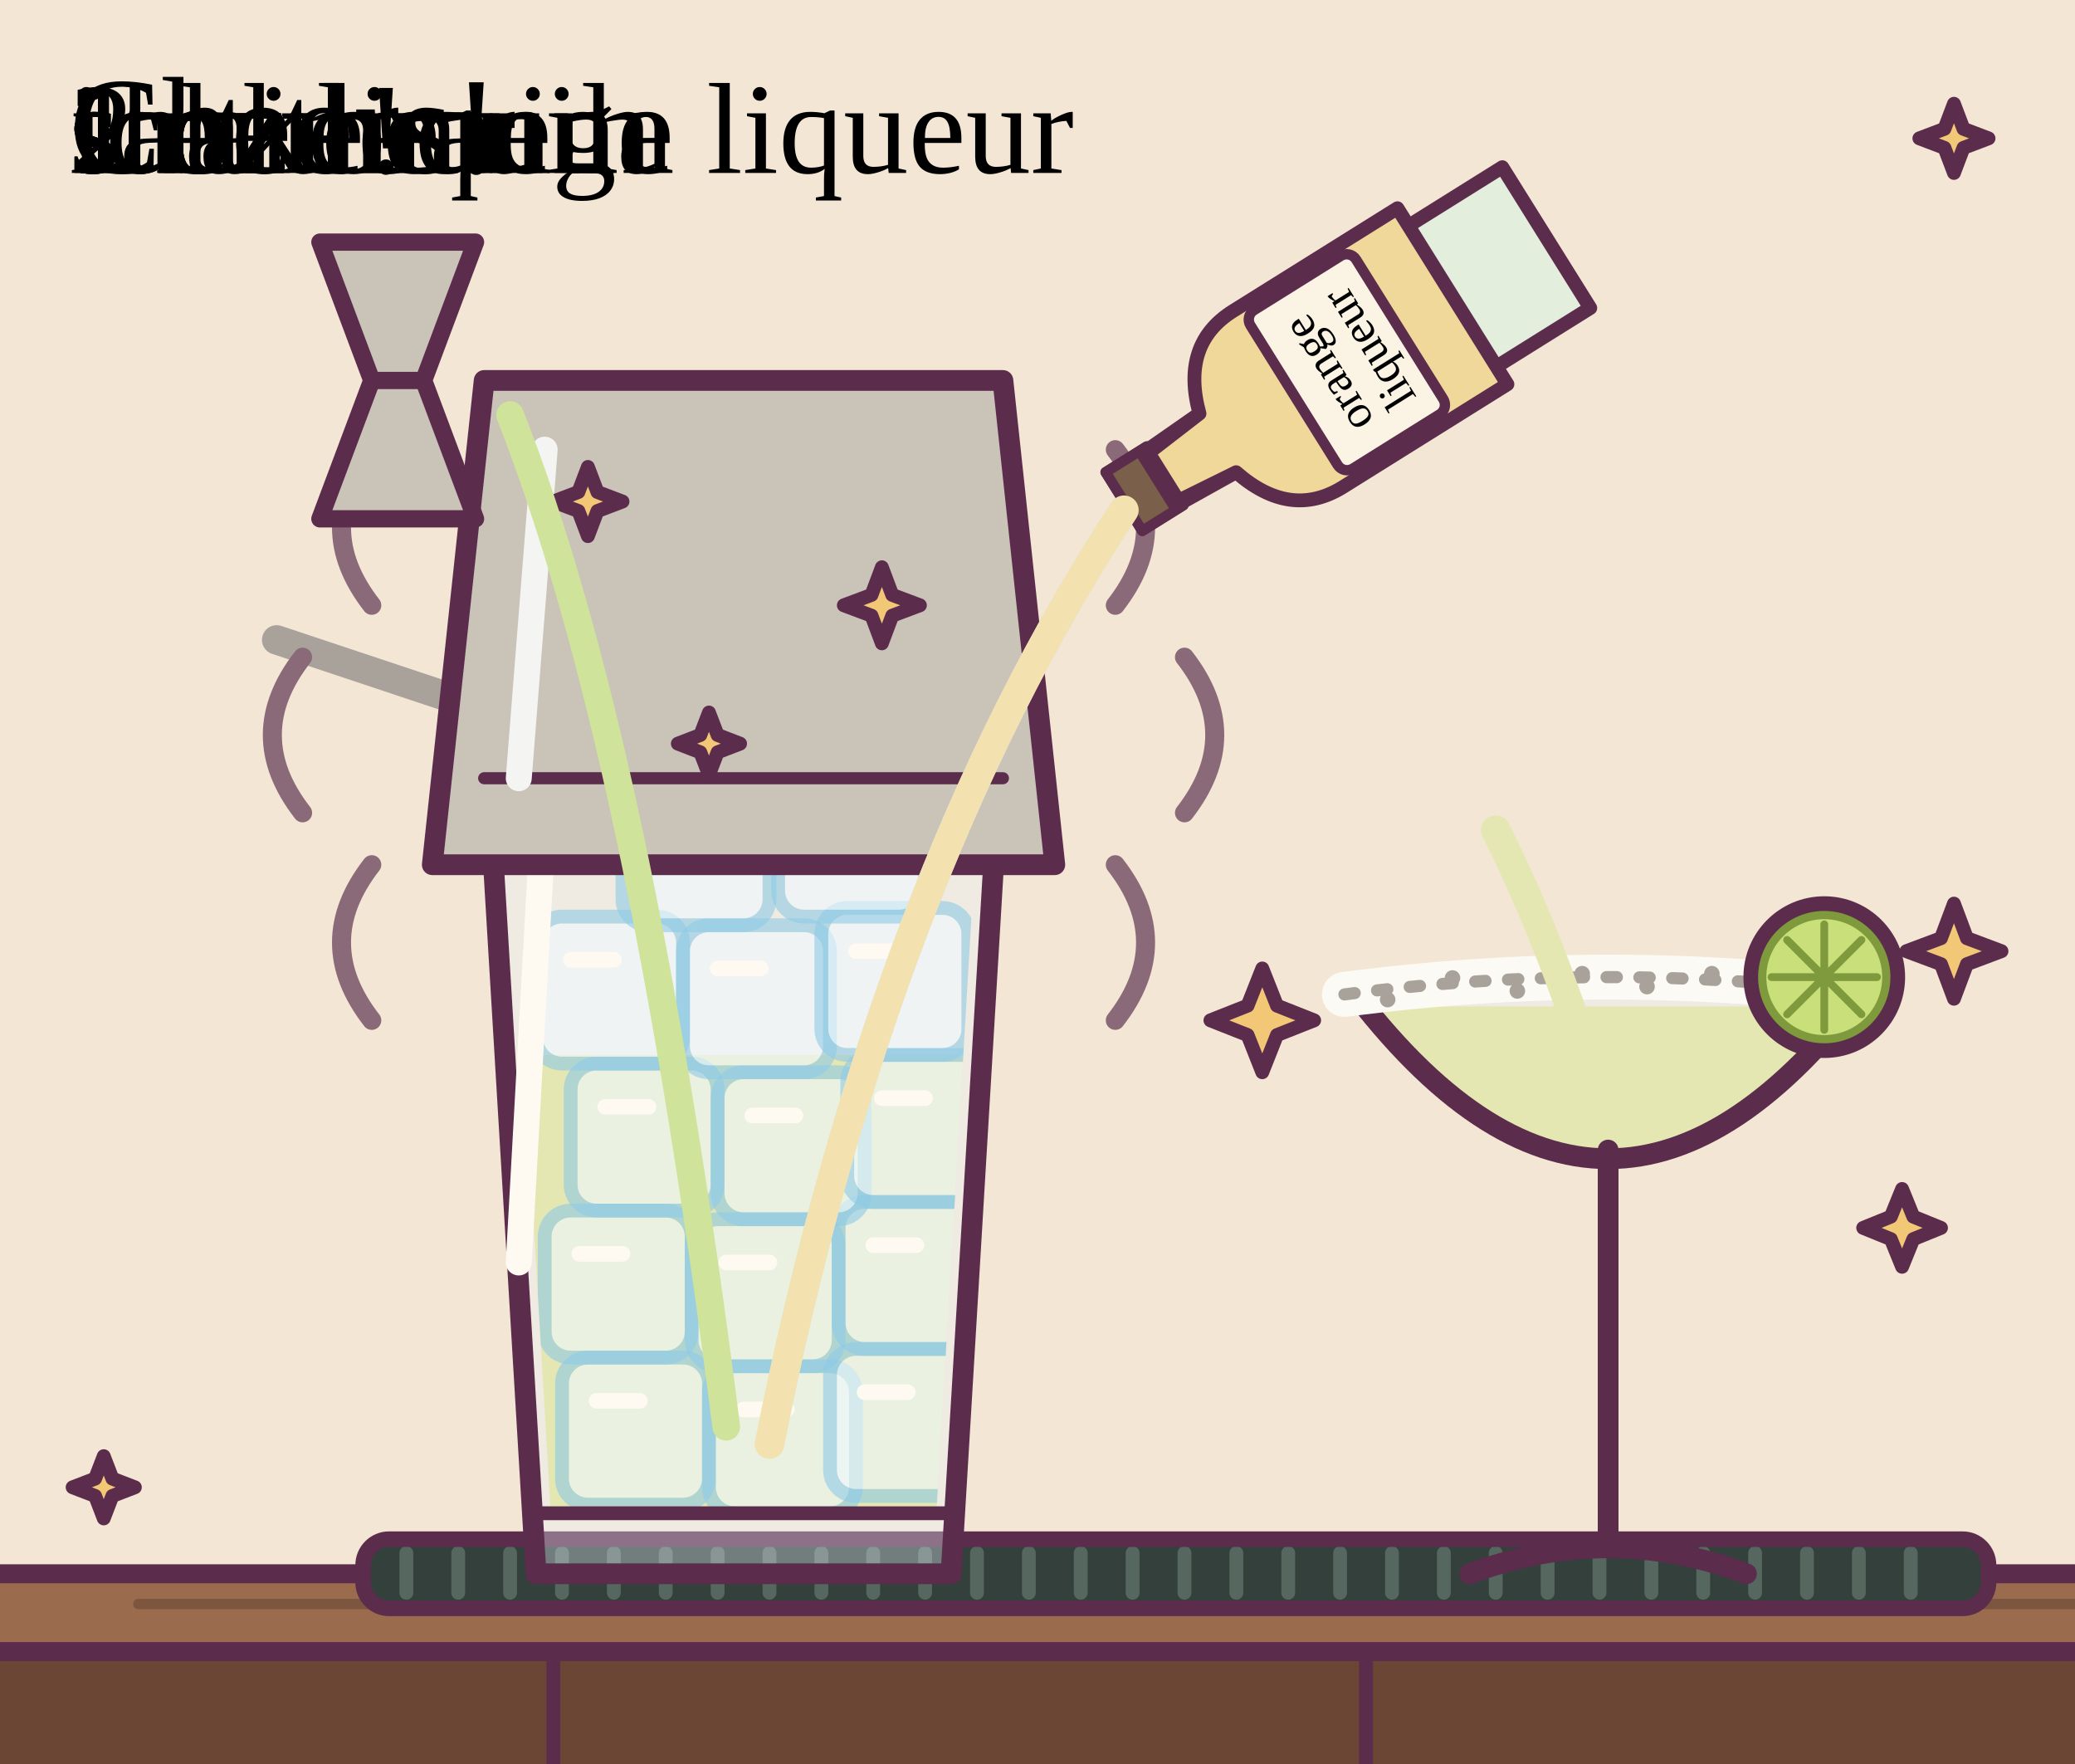
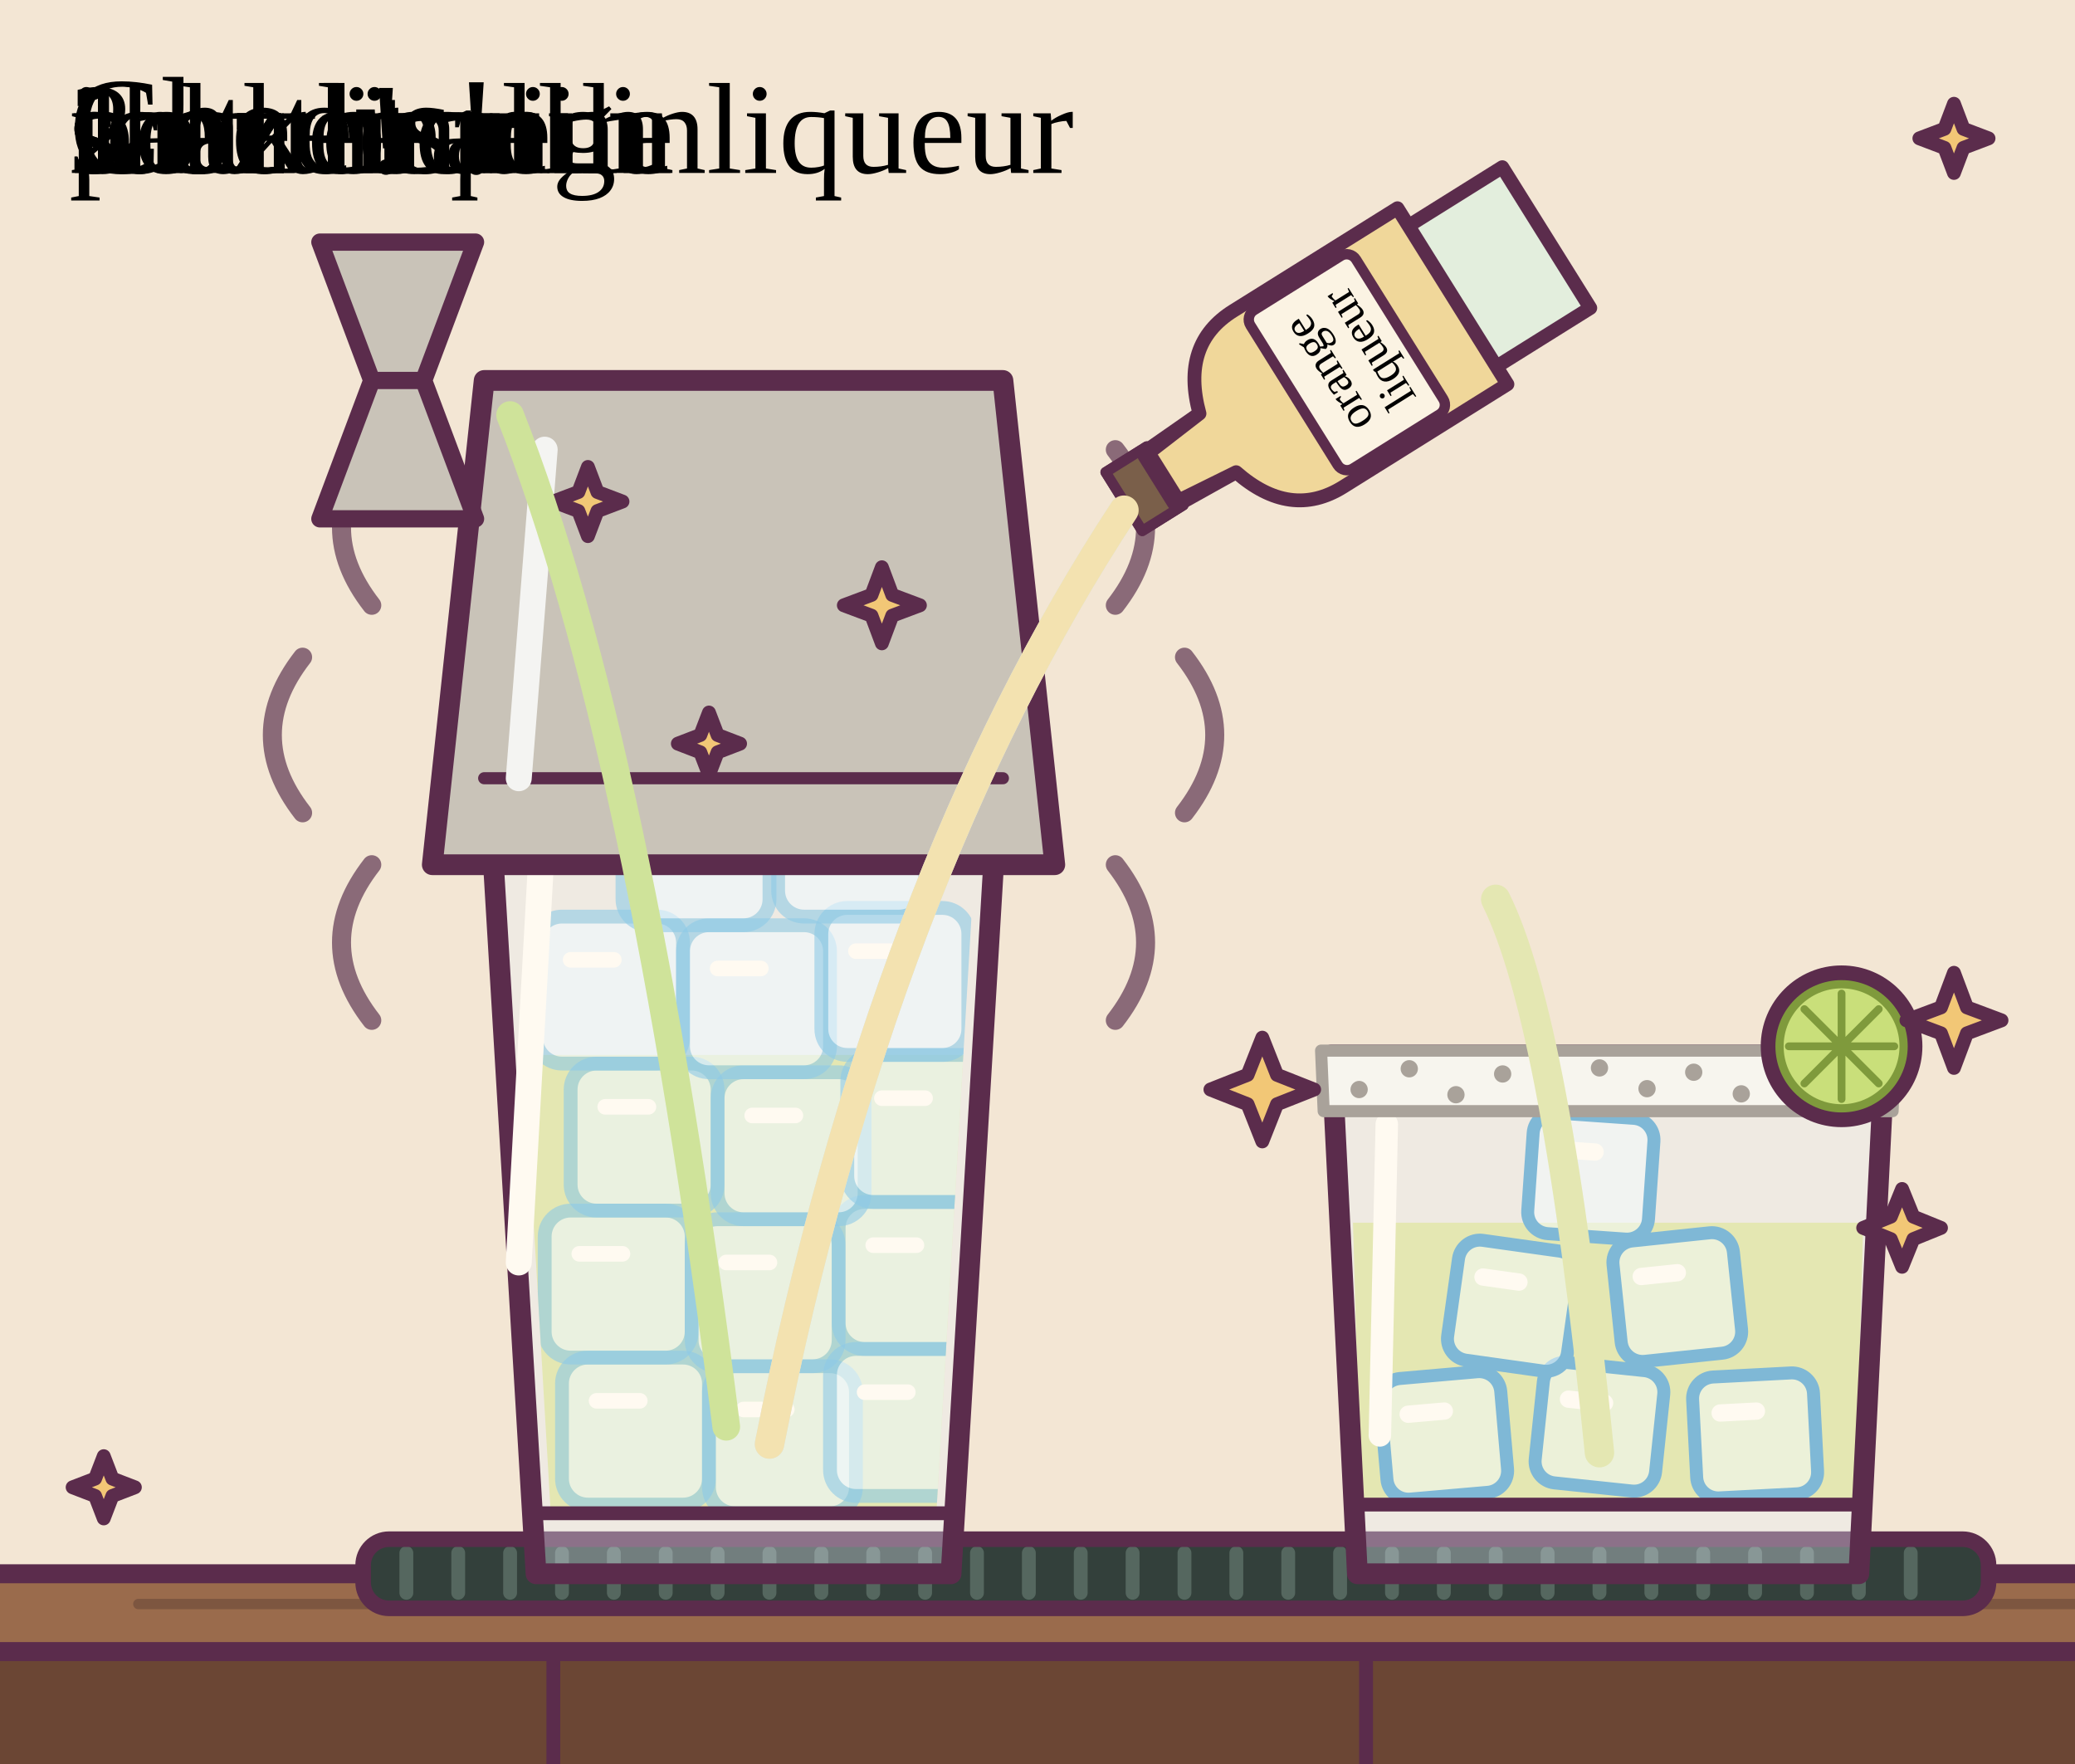
- <svg viewBox="0 0 240 204" role="img" aria-label="How to make a Margarita, step by step: Salt the rim. Rub a lime wedge around the outside of the rim of a chilled coupe, then roll it in coarse salt. Combine ingredients. Add the tequila, orange liqueur and lime juice to your shaker. Shake. Add ice and shake hard, until frosty cold. Strain. Strain into the salted coupe. Garnish. A lime wheel on the rim. Cheers!">
+ <svg viewBox="0 0 240 204" role="img" aria-label="How to make a Margarita, step by step: Salt the rim. Rub a lime wedge around the outside of the rim of a rocks glass, then roll it in coarse salt. Combine ingredients. Add the tequila, orange liqueur and lime juice to your shaker. Shake. Add ice and shake hard, until frosty cold. Pour it all in. Pour everything, ice and all, into the salted glass. Garnish. A lime wheel on the rim. Cheers!">
  <g transform="translate(-104 -14)">
    <g filter="url(#wash)">
      <rect x="0" y="0" width="400" height="236" fill="#f3e6d4" />
    </g>
    <rect x="0" y="196" width="400" height="40" fill="#6e4b39" />
    <g filter="url(#wash)">
      <rect x="0" y="196" width="400" height="9" fill="#9a6b4c" />
      <rect x="0" y="205" width="400" height="31" fill="#6b4634" />
    </g>
    <g filter="url(#crayon)" fill="none" stroke="#5b2c4c" stroke-width="2.2" stroke-linecap="round" stroke-linejoin="round">
      <path d="M0 196 H400 M0 205 H400" />
      <path d="M64 205 V236" stroke-width="1.6" />
      <path d="M168 205 V236" stroke-width="1.6" />
      <path d="M262 205 V236" stroke-width="1.6" />
      <path d="M352 205 V236" stroke-width="1.6" />
      <path d="M22 199.5 h38" stroke="#7d5640" stroke-width="1.2" />
      <path d="M120 199.5 h54" stroke="#7d5640" stroke-width="1.2" />
      <path d="M230 199.5 h30" stroke="#7d5640" stroke-width="1.2" />
      <path d="M300 199.5 h46" stroke="#7d5640" stroke-width="1.2" />
    </g>
    <rect x="146" y="192" width="188" height="8" rx="3" fill="#33403b" />
    <path d="M151 193.6 v4.6" stroke="#55675f" stroke-width="1.6" stroke-linecap="round" />
    <path d="M157 193.6 v4.6" stroke="#55675f" stroke-width="1.6" stroke-linecap="round" />
    <path d="M163 193.6 v4.6" stroke="#55675f" stroke-width="1.6" stroke-linecap="round" />
    <path d="M169 193.6 v4.6" stroke="#55675f" stroke-width="1.6" stroke-linecap="round" />
    <path d="M175 193.6 v4.6" stroke="#55675f" stroke-width="1.6" stroke-linecap="round" />
    <path d="M181 193.6 v4.6" stroke="#55675f" stroke-width="1.6" stroke-linecap="round" />
    <path d="M187 193.6 v4.6" stroke="#55675f" stroke-width="1.6" stroke-linecap="round" />
    <path d="M193 193.6 v4.6" stroke="#55675f" stroke-width="1.6" stroke-linecap="round" />
    <path d="M199 193.6 v4.6" stroke="#55675f" stroke-width="1.6" stroke-linecap="round" />
    <path d="M205 193.6 v4.6" stroke="#55675f" stroke-width="1.6" stroke-linecap="round" />
    <path d="M211 193.6 v4.6" stroke="#55675f" stroke-width="1.6" stroke-linecap="round" />
    <path d="M217 193.6 v4.6" stroke="#55675f" stroke-width="1.6" stroke-linecap="round" />
    <path d="M223 193.6 v4.6" stroke="#55675f" stroke-width="1.6" stroke-linecap="round" />
    <path d="M229 193.6 v4.6" stroke="#55675f" stroke-width="1.6" stroke-linecap="round" />
    <path d="M235 193.6 v4.6" stroke="#55675f" stroke-width="1.6" stroke-linecap="round" />
    <path d="M241 193.6 v4.6" stroke="#55675f" stroke-width="1.6" stroke-linecap="round" />
    <path d="M247 193.6 v4.6" stroke="#55675f" stroke-width="1.6" stroke-linecap="round" />
    <path d="M253 193.6 v4.6" stroke="#55675f" stroke-width="1.6" stroke-linecap="round" />
    <path d="M259 193.6 v4.6" stroke="#55675f" stroke-width="1.6" stroke-linecap="round" />
    <path d="M265 193.6 v4.6" stroke="#55675f" stroke-width="1.6" stroke-linecap="round" />
    <path d="M271 193.6 v4.6" stroke="#55675f" stroke-width="1.6" stroke-linecap="round" />
    <path d="M277 193.6 v4.6" stroke="#55675f" stroke-width="1.6" stroke-linecap="round" />
    <path d="M283 193.6 v4.6" stroke="#55675f" stroke-width="1.6" stroke-linecap="round" />
    <path d="M289 193.6 v4.6" stroke="#55675f" stroke-width="1.6" stroke-linecap="round" />
    <path d="M295 193.6 v4.6" stroke="#55675f" stroke-width="1.6" stroke-linecap="round" />
    <path d="M301 193.6 v4.6" stroke="#55675f" stroke-width="1.6" stroke-linecap="round" />
    <path d="M307 193.6 v4.6" stroke="#55675f" stroke-width="1.6" stroke-linecap="round" />
    <path d="M313 193.6 v4.6" stroke="#55675f" stroke-width="1.6" stroke-linecap="round" />
    <path d="M319 193.6 v4.6" stroke="#55675f" stroke-width="1.6" stroke-linecap="round" />
    <path d="M325 193.6 v4.6" stroke="#55675f" stroke-width="1.6" stroke-linecap="round" />
    <g filter="url(#crayon)" fill="none" stroke="#5b2c4c" stroke-width="2.6" stroke-linecap="round" stroke-linejoin="round">
      <rect x="146" y="192" width="188" height="8" rx="3" stroke-width="1.8" />
    </g>
    <g class="twinkle d2" style="transform-origin:330px 30px">
      <path d="M330 26 L331.1 28.9 L334 30 L331.1 31.1 L330 34 L328.9 31.1 L326 30 L328.9 28.9Z" fill="#f2c776" stroke="#5b2c4c" stroke-width="1.6" stroke-linejoin="round" />
    </g>
    <g class="twinkle d3" style="transform-origin:116px 186px">
      <path d="M116 182.4 L117 185 L119.6 186 L117 187 L116 189.6 L115 187 L112.4 186 L115 185Z" fill="#f2c776" stroke="#5b2c4c" stroke-width="1.6" stroke-linejoin="round" />
    </g>
-     <g class="mix29">
-       <g class="tip28" style="transform-origin:220px 96px">
-         <g class="shk27" style="transform-origin:190px 116px">
+     <g class="mix35">
+       <g class="tip34" style="transform-origin:220px 96px">
+         <g class="shk33" style="transform-origin:190px 116px">
          <g filter="url(#wash)">
            <path d="M160 96 L220 96 L214 196 L166 196Z" fill="#e7f1fb" opacity=".35" />
          </g>
          <clipPath id="margarita-mx">
            <path d="M162.4 99 L217.6 99 L212.3 189 L167.7 189Z" />
          </clipPath>
          <g clip-path="url(#margarita-mx)">
            <g filter="url(#wash)">
-               <g class="ml5" style="transform-origin:190px 190px">
+               <g class="ml11" style="transform-origin:190px 190px">
                <rect x="158" y="169.5" width="64" height="20.5" fill="#d5e4e8" />
              </g>
-               <g class="ml6" style="transform-origin:190px 170px">
+               <g class="ml12" style="transform-origin:190px 170px">
                <rect x="158" y="159.5" width="64" height="10.5" fill="#f3e2b0" />
              </g>
-               <g class="ml7" style="transform-origin:190px 160px">
+               <g class="ml13" style="transform-origin:190px 160px">
                <rect x="158" y="149.5" width="64" height="10.5" fill="#cfe39a" />
              </g>
-               <g class="mixed8" style="transform-origin:190px 190px">
+               <g class="mixed14" style="transform-origin:190px 190px">
                <rect x="158" y="136" width="64" height="54" fill="#e4e7b2" />
              </g>
            </g>
-             <g class="mice9" style="transform-origin:177.5px 179.5px">
+             <g class="mice15" style="transform-origin:177.5px 179.5px">
              <rect x="169" y="171" width="17" height="17" rx="3" fill="#eef8ff" opacity=".6" stroke="#8ecae6" stroke-width="1.6" />
              <path d="M173 176 h5" stroke="#fffaf1" stroke-width="1.8" stroke-linecap="round" />
            </g>
-             <g class="mice10" style="transform-origin:194.5px 180.5px">
+             <g class="mice16" style="transform-origin:194.5px 180.5px">
              <rect x="186" y="172" width="17" height="17" rx="3" fill="#eef8ff" opacity=".6" stroke="#8ecae6" stroke-width="1.6" />
              <path d="M190 177 h5" stroke="#fffaf1" stroke-width="1.8" stroke-linecap="round" />
            </g>
-             <g class="mice11" style="transform-origin:208.5px 178.5px">
+             <g class="mice17" style="transform-origin:208.5px 178.5px">
              <rect x="200" y="170" width="17" height="17" rx="3" fill="#eef8ff" opacity=".6" stroke="#8ecae6" stroke-width="1.6" />
              <path d="M204 175 h5" stroke="#fffaf1" stroke-width="1.8" stroke-linecap="round" />
            </g>
-             <g class="mice12" style="transform-origin:175.5px 162.5px">
+             <g class="mice18" style="transform-origin:175.5px 162.5px">
              <rect x="167" y="154" width="17" height="17" rx="3" fill="#eef8ff" opacity=".6" stroke="#8ecae6" stroke-width="1.6" />
              <path d="M171 159 h5" stroke="#fffaf1" stroke-width="1.8" stroke-linecap="round" />
            </g>
-             <g class="mice13" style="transform-origin:192.5px 163.5px">
+             <g class="mice19" style="transform-origin:192.5px 163.5px">
              <rect x="184" y="155" width="17" height="17" rx="3" fill="#eef8ff" opacity=".6" stroke="#8ecae6" stroke-width="1.6" />
              <path d="M188 160 h5" stroke="#fffaf1" stroke-width="1.8" stroke-linecap="round" />
            </g>
-             <g class="mice14" style="transform-origin:209.5px 161.5px">
+             <g class="mice20" style="transform-origin:209.5px 161.5px">
              <rect x="201" y="153" width="17" height="17" rx="3" fill="#eef8ff" opacity=".6" stroke="#8ecae6" stroke-width="1.6" />
              <path d="M205 158 h5" stroke="#fffaf1" stroke-width="1.8" stroke-linecap="round" />
            </g>
-             <g class="mice15" style="transform-origin:178.5px 145.5px">
+             <g class="mice21" style="transform-origin:178.5px 145.5px">
              <rect x="170" y="137" width="17" height="17" rx="3" fill="#eef8ff" opacity=".6" stroke="#8ecae6" stroke-width="1.6" />
              <path d="M174 142 h5" stroke="#fffaf1" stroke-width="1.8" stroke-linecap="round" />
            </g>
-             <g class="mice16" style="transform-origin:195.5px 146.5px">
+             <g class="mice22" style="transform-origin:195.5px 146.5px">
              <rect x="187" y="138" width="17" height="17" rx="3" fill="#eef8ff" opacity=".6" stroke="#8ecae6" stroke-width="1.6" />
              <path d="M191 143 h5" stroke="#fffaf1" stroke-width="1.8" stroke-linecap="round" />
            </g>
-             <g class="mice17" style="transform-origin:210.5px 144.5px">
+             <g class="mice23" style="transform-origin:210.5px 144.5px">
              <rect x="202" y="136" width="17" height="17" rx="3" fill="#eef8ff" opacity=".6" stroke="#8ecae6" stroke-width="1.6" />
              <path d="M206 141 h5" stroke="#fffaf1" stroke-width="1.8" stroke-linecap="round" />
            </g>
-             <g class="mice18" style="transform-origin:174.5px 128.5px">
+             <g class="mice24" style="transform-origin:174.5px 128.5px">
              <rect x="166" y="120" width="17" height="17" rx="3" fill="#eef8ff" opacity=".6" stroke="#8ecae6" stroke-width="1.6" />
              <path d="M170 125 h5" stroke="#fffaf1" stroke-width="1.8" stroke-linecap="round" />
            </g>
-             <g class="mice19" style="transform-origin:191.5px 129.5px">
+             <g class="mice25" style="transform-origin:191.5px 129.5px">
              <rect x="183" y="121" width="17" height="17" rx="3" fill="#eef8ff" opacity=".6" stroke="#8ecae6" stroke-width="1.6" />
              <path d="M187 126 h5" stroke="#fffaf1" stroke-width="1.8" stroke-linecap="round" />
            </g>
-             <g class="mice20" style="transform-origin:207.5px 127.5px">
+             <g class="mice26" style="transform-origin:207.5px 127.5px">
              <rect x="199" y="119" width="17" height="17" rx="3" fill="#eef8ff" opacity=".6" stroke="#8ecae6" stroke-width="1.6" />
              <path d="M203 124 h5" stroke="#fffaf1" stroke-width="1.8" stroke-linecap="round" />
            </g>
-             <g class="mice21" style="transform-origin:184.5px 112.5px">
+             <g class="mice27" style="transform-origin:184.5px 112.5px">
              <rect x="176" y="104" width="17" height="17" rx="3" fill="#eef8ff" opacity=".6" stroke="#8ecae6" stroke-width="1.6" />
              <path d="M180 109 h5" stroke="#fffaf1" stroke-width="1.8" stroke-linecap="round" />
            </g>
-             <g class="mice22" style="transform-origin:202.5px 111.5px">
+             <g class="mice28" style="transform-origin:202.5px 111.5px">
              <rect x="194" y="103" width="17" height="17" rx="3" fill="#eef8ff" opacity=".6" stroke="#8ecae6" stroke-width="1.6" />
              <path d="M198 108 h5" stroke="#fffaf1" stroke-width="1.8" stroke-linecap="round" />
            </g>
          </g>
          <g filter="url(#crayon)" fill="none" stroke="#5b2c4c" stroke-width="2.6" stroke-linecap="round" stroke-linejoin="round">
            <path d="M160 96 L220 96 L214 196 L166 196Z" stroke-width="2.4" />
            <path d="M166 189 H214" stroke-width="1.6" />
            <path d="M167 106 L164 160" stroke="#fffaf1" stroke-width="3" />
          </g>
-           <g class="strainer23">
-             <g filter="url(#crayon)" fill="none" stroke="#5b2c4c" stroke-width="2.6" stroke-linecap="round" stroke-linejoin="round">
-               <path d="M160 96 H220" stroke="#a9a29a" stroke-width="3.4" />
-               <path d="M162 100 q3 3.4 6 0 q3 3.4 6 0 q3 3.4 6 0 q3 3.4 6 0 q3 3.4 6 0 q3 3.4 6 0 q3 3.4 6 0 q3 3.4 6 0 q3 3.4 6 0 q3 3.4 6 0" stroke="#8a8f96" stroke-width="1.5" />
-               <path d="M160 96 L136 88" stroke="#a9a29a" stroke-width="3.4" />
-             </g>
-           </g>
-           <g class="tin26">
+           <g class="strainer29" />
+           <g class="tin32">
            <g filter="url(#wash)">
              <path d="M154 114 L226 114 L220 58 L160 58Z" fill="#c9c3b8" />
            </g>
            <g filter="url(#crayon)" fill="none" stroke="#5b2c4c" stroke-width="2.6" stroke-linecap="round" stroke-linejoin="round">
              <path d="M154 114 L226 114 L220 58 L160 58Z" stroke-width="2.4" />
              <path d="M160 104 H220" stroke-width="1.4" />
              <path d="M167 66 L164 104" stroke="#f4f4f2" stroke-width="3" />
            </g>
-             <g class="frost25">
+             <g class="frost31">
              <g class="twinkle" style="transform-origin:172px 72px">
                <path d="M172 68 L173.1 70.9 L176 72 L173.1 73.1 L172 76 L170.9 73.1 L168 72 L170.9 70.9Z" fill="#f2c776" stroke="#5b2c4c" stroke-width="1.6" stroke-linejoin="round" />
              </g>
              <g class="twinkle d2" style="transform-origin:206px 84px">
                <path d="M206 79.6 L207.2 82.8 L210.4 84 L207.2 85.2 L206 88.4 L204.8 85.2 L201.6 84 L204.8 82.8Z" fill="#f2c776" stroke="#5b2c4c" stroke-width="1.6" stroke-linejoin="round" />
              </g>
              <g class="twinkle d3" style="transform-origin:186px 100px">
                <path d="M186 96.4 L187 99 L189.6 100 L187 101 L186 103.6 L185 101 L182.4 100 L185 99Z" fill="#f2c776" stroke="#5b2c4c" stroke-width="1.6" stroke-linejoin="round" />
              </g>
            </g>
          </g>
        </g>
-         <g class="whoosh24">
+         <g class="whoosh30">
          <g filter="url(#crayon)" fill="none" stroke="#5b2c4c" stroke-width="2.6" stroke-linecap="round" stroke-linejoin="round">
            <path d="M147 66 q-7 9 0 18 M139 90 q-7 9 0 18 M147 114 q-7 9 0 18 M233 66 q7 9 0 18 M241 90 q7 9 0 18 M233 114 q7 9 0 18" stroke="#8a6a78" stroke-width="2.2" />
          </g>
        </g>
      </g>
    </g>
    <g transform="translate(290 196) scale(1)">
      <g filter="url(#wash)">
-         <path d="M-30 -68 Q0 -28 30 -68Z" fill="#e7f1fb" opacity=".35" />
-       </g>
-       <g class="gc2">
+         <path d="M-32 -60 L32 -60 L29 0 L-29 0Z" fill="#e7f1fb" opacity=".35" />
+       </g>
+       <g class="gc8">
        <clipPath id="margarita-gl">
-           <path d="M-28 -66 Q0 -32 28 -66Z" />
+           <path d="M-30 -58 L30 -58 L28.6 -8 L-28.6 -8Z" />
        </clipPath>
        <g clip-path="url(#margarita-gl)">
          <g filter="url(#wash)">
-             <g class="band1" style="transform-origin:0px -47.5px">
-               <rect x="-40" y="-65.6" width="80" height="18.1" fill="#e4e7b2" />
+             <g class="band1" style="transform-origin:0px -6.5px">
+               <rect x="-40" y="-40.6" width="80" height="34.1" fill="#e4e7b2" />
            </g>
          </g>
          <g filter="url(#wash)" />
+           <g class="gice2">
+             <g>
+               <g transform="rotate(-5 -19 -16)">
+                 <g filter="url(#wash)">
+                   <rect x="-26" y="-23" width="14" height="14" rx="2.5" fill="#f4fbff" opacity=".5" />
+                 </g>
+                 <g filter="url(#crayon)" fill="none" stroke="#5b2c4c" stroke-width="2.6" stroke-linecap="round" stroke-linejoin="round">
+                   <rect x="-26" y="-23" width="14" height="14" rx="2.5" stroke="#7fb8d6" stroke-width="1.5" />
+                   <path d="M-22.9 -18.8 h4.2" stroke="#fffaf1" stroke-width="2" />
+                 </g>
+               </g>
+             </g>
+           </g>
+           <g class="gice3">
+             <g>
+               <g transform="rotate(6 -1 -17)">
+                 <g filter="url(#wash)">
+                   <rect x="-8" y="-24" width="14" height="14" rx="2.5" fill="#f4fbff" opacity=".5" />
+                 </g>
+                 <g filter="url(#crayon)" fill="none" stroke="#5b2c4c" stroke-width="2.6" stroke-linecap="round" stroke-linejoin="round">
+                   <rect x="-8" y="-24" width="14" height="14" rx="2.5" stroke="#7fb8d6" stroke-width="1.5" />
+                   <path d="M-4.9 -19.8 h4.2" stroke="#fffaf1" stroke-width="2" />
+                 </g>
+               </g>
+             </g>
+           </g>
+           <g class="gice4">
+             <g>
+               <g transform="rotate(-3 17 -16)">
+                 <g filter="url(#wash)">
+                   <rect x="10" y="-23" width="14" height="14" rx="2.5" fill="#f4fbff" opacity=".5" />
+                 </g>
+                 <g filter="url(#crayon)" fill="none" stroke="#5b2c4c" stroke-width="2.6" stroke-linecap="round" stroke-linejoin="round">
+                   <rect x="10" y="-23" width="14" height="14" rx="2.5" stroke="#7fb8d6" stroke-width="1.5" />
+                   <path d="M13.1 -18.8 h4.2" stroke="#fffaf1" stroke-width="2" />
+                 </g>
+               </g>
+             </g>
+           </g>
+           <g class="gice5">
+             <g>
+               <g transform="rotate(8 -11 -31)">
+                 <g filter="url(#wash)">
+                   <rect x="-18" y="-38" width="14" height="14" rx="2.5" fill="#f4fbff" opacity=".5" />
+                 </g>
+                 <g filter="url(#crayon)" fill="none" stroke="#5b2c4c" stroke-width="2.6" stroke-linecap="round" stroke-linejoin="round">
+                   <rect x="-18" y="-38" width="14" height="14" rx="2.5" stroke="#7fb8d6" stroke-width="1.5" />
+                   <path d="M-14.9 -33.8 h4.2" stroke="#fffaf1" stroke-width="2" />
+                 </g>
+               </g>
+             </g>
+           </g>
+           <g class="gice6">
+             <g>
+               <g transform="rotate(-6 8 -32)">
+                 <g filter="url(#wash)">
+                   <rect x="1" y="-39" width="14" height="14" rx="2.5" fill="#f4fbff" opacity=".5" />
+                 </g>
+                 <g filter="url(#crayon)" fill="none" stroke="#5b2c4c" stroke-width="2.6" stroke-linecap="round" stroke-linejoin="round">
+                   <rect x="1" y="-39" width="14" height="14" rx="2.5" stroke="#7fb8d6" stroke-width="1.5" />
+                   <path d="M4.1 -34.8 h4.2" stroke="#fffaf1" stroke-width="2" />
+                 </g>
+               </g>
+             </g>
+           </g>
+           <g class="gice7">
+             <g>
+               <g transform="rotate(4 -2 -46)">
+                 <g filter="url(#wash)">
+                   <rect x="-9" y="-53" width="14" height="14" rx="2.5" fill="#f4fbff" opacity=".5" />
+                 </g>
+                 <g filter="url(#crayon)" fill="none" stroke="#5b2c4c" stroke-width="2.6" stroke-linecap="round" stroke-linejoin="round">
+                   <rect x="-9" y="-53" width="14" height="14" rx="2.5" stroke="#7fb8d6" stroke-width="1.5" />
+                   <path d="M-5.9 -48.8 h4.2" stroke="#fffaf1" stroke-width="2" />
+                 </g>
+               </g>
+             </g>
+           </g>
        </g>
      </g>
      <g filter="url(#crayon)" fill="none" stroke="#5b2c4c" stroke-width="2.6" stroke-linecap="round" stroke-linejoin="round">
-         <path d="M-30 -68 Q0 -28 30 -68" stroke-width="2.4" />
-         <path d="M-30 -68 Q0 -72 30 -68" stroke-width="1.6" />
-         <path d="M0 -49 V-4 M-16 0 Q0 -6 16 0" stroke-width="2.4" />
-       </g>
-       <g class="rim3">
-         <g filter="url(#crayon)" fill="none" stroke="#fbfaf4" stroke-width="5.2" stroke-linecap="round" stroke-linejoin="round">
-           <path d="M-30.5 -67 Q0 -71 30.5 -67" />
+         <path d="M-32 -60 L32 -60 L29 0 L-29 0Z" stroke-width="2.4" />
+         <path d="M-28.6 -8 H28.6" stroke-width="1.6" />
+         <path d="M-25.6 -52 L-26.4 -16" stroke="#fffaf1" stroke-width="2.6" />
+       </g>
+       <g class="rim9">
+         <g filter="url(#wash)">
+           <path d="M-33.2 -60.5 L33.2 -60.5 L32.9 -53.5 L-32.9 -53.5Z" fill="#f7f5ee" />
        </g>
        <g filter="url(#crayon)" fill="none" stroke="#a9a29a" stroke-width="1.4" stroke-linecap="round" stroke-linejoin="round">
-           <path d="M-30.5 -67 Q0 -71 30.5 -67" stroke-dasharray="1.2 2.6" />
-         </g>
-         <circle cx="-25.5" cy="-66.4" r=".9" fill="#a9a29a" />
-         <circle cx="-18" cy="-68.9" r=".9" fill="#a9a29a" />
-         <circle cx="-10.5" cy="-67.4" r=".9" fill="#a9a29a" />
-         <circle cx="-3" cy="-69.4" r=".9" fill="#a9a29a" />
-         <circle cx="4.5" cy="-67.9" r=".9" fill="#a9a29a" />
-         <circle cx="12" cy="-69.4" r=".9" fill="#a9a29a" />
-         <circle cx="18.6" cy="-66.9" r=".9" fill="#a9a29a" />
-         <circle cx="25.5" cy="-67.8" r=".9" fill="#a9a29a" />
-       </g>
-       <g class="garn4">
-         <g transform="translate(25 -69)">
+           <path d="M-33.2 -60.5 L33.2 -60.5 L32.9 -53.5 L-32.9 -53.5Z" />
+         </g>
+         <circle cx="-28.8" cy="-56" r="1" fill="#a9a29a" />
+         <circle cx="-23" cy="-58.4" r="1" fill="#a9a29a" />
+         <circle cx="-17.6" cy="-55.4" r="1" fill="#a9a29a" />
+         <circle cx="-12.2" cy="-57.8" r="1" fill="#a9a29a" />
+         <circle cx="-6.4" cy="-55.8" r="1" fill="#a9a29a" />
+         <circle cx="-1" cy="-58.5" r="1" fill="#a9a29a" />
+         <circle cx="4.5" cy="-56.1" r="1" fill="#a9a29a" />
+         <circle cx="9.9" cy="-58" r="1" fill="#a9a29a" />
+         <circle cx="15.4" cy="-55.5" r="1" fill="#a9a29a" />
+         <circle cx="20.8" cy="-57.6" r="1" fill="#a9a29a" />
+         <circle cx="26.2" cy="-55.9" r="1" fill="#a9a29a" />
+         <circle cx="30.4" cy="-58.2" r="1" fill="#a9a29a" />
+       </g>
+       <g class="garn10">
+         <g transform="translate(27 -61)">
          <g filter="url(#wash)">
            <circle r="8.5" fill="#7f9a3c" />
            <circle r="6.7" fill="#c9df7a" />
          </g>
          <g filter="url(#crayon)" fill="none" stroke="#5b2c4c" stroke-width="2.6" stroke-linecap="round" stroke-linejoin="round">
            <circle r="8.5" stroke-width="1.7" />
            <path d="M0 0 L6.1 0 M0 0 L4.3 4.3 M0 0 L0 6.1 M0 0 L-4.3 4.3 M0 0 L-6.1 0 M0 0 L-4.3 -4.3 M0 0 L-0 -6.1 M0 0 L4.3 -4.3" stroke="#7f9a3c" stroke-width=".9" />
          </g>
        </g>
      </g>
    </g>
-     <g class="btl31" style="transform-origin:234px 72px">
+     <g class="btl37" style="transform-origin:234px 72px">
      <g transform="translate(234 72) rotate(-122)">
        <g transform="translate(0 57.6) scale(0.8)">
          <g filter="url(#wash)">
            <path d="M-12 0 L-12 -46 Q-12 -53 -5 -56 L-4.5 -66 L4.5 -66 L5 -56 Q12 -53 12 -46 L12 0Z" fill="#e3eedd" />
            <rect x="-10.5" y="-36" width="21" height="19" rx="1.6" fill="#fbf3e3" />
            <path d="M-5 -72 h10 v7 h-10Z" fill="#7a5f4a" />
          </g>
          <g filter="url(#crayon)" fill="none" stroke="#5b2c4c" stroke-width="2.6" stroke-linecap="round" stroke-linejoin="round">
            <path d="M-12 0 L-12 -46 Q-12 -53 -5 -56 L-4.5 -66 L4.5 -66 L5 -56 Q12 -53 12 -46 L12 0Z" stroke-width="2" />
            <rect x="-10.5" y="-36" width="21" height="19" rx="1.6" stroke-width="1.5" />
            <path d="M-5 -72 h10 v7 h-10Z" stroke-width="1.5" />
          </g>
          <text class="letter" x="0" y="-23.8" font-size="7.6" text-anchor="middle" textLength="18" lengthAdjust="spacingAndGlyphs">tequila</text>
        </g>
      </g>
    </g>
-     <g filter="url(#crayon)" fill="none" stroke="#5b2c4c" stroke-width="2.6" stroke-linecap="round" stroke-linejoin="round" class="pour32">
+     <g filter="url(#crayon)" fill="none" stroke="#5b2c4c" stroke-width="2.6" stroke-linecap="round" stroke-linejoin="round" class="pour38">
      <path d="M234 73 Q206 115.6 193 181" stroke="#d5e4e8" stroke-width="3.4" />
    </g>
-     <g class="btl34" style="transform-origin:234px 72px">
+     <g class="btl40" style="transform-origin:234px 72px">
      <g transform="translate(234 72) rotate(-122)">
        <g transform="translate(0 44.8) scale(0.8)">
          <g filter="url(#wash)">
            <path d="M-15 0 L-15 -28 Q-15 -37 -5 -40 L-4 -50 L4 -50 L5 -40 Q15 -37 15 -28 L15 0Z" fill="#f0d79a" />
            <rect x="-13.5" y="-27" width="27" height="18" rx="1.6" fill="#fbf3e3" />
            <path d="M-5 -56 h10 v7 h-10Z" fill="#7a5f4a" />
          </g>
          <g filter="url(#crayon)" fill="none" stroke="#5b2c4c" stroke-width="2.6" stroke-linecap="round" stroke-linejoin="round">
            <path d="M-15 0 L-15 -28 Q-15 -37 -5 -40 L-4 -50 L4 -50 L5 -40 Q15 -37 15 -28 L15 0Z" stroke-width="2" />
            <rect x="-13.5" y="-27" width="27" height="18" rx="1.6" stroke-width="1.5" />
            <path d="M-5 -56 h10 v7 h-10Z" stroke-width="1.5" />
          </g>
          <text class="letter" x="0" y="-19.0" font-size="6.8" text-anchor="middle">orange</text>
          <text class="letter" x="0" y="-12.1" font-size="6.8" text-anchor="middle">liqueur</text>
        </g>
      </g>
    </g>
-     <g filter="url(#crayon)" fill="none" stroke="#5b2c4c" stroke-width="2.6" stroke-linecap="round" stroke-linejoin="round" class="pour35">
+     <g filter="url(#crayon)" fill="none" stroke="#5b2c4c" stroke-width="2.6" stroke-linecap="round" stroke-linejoin="round" class="pour41">
      <path d="M234 73 Q206 115.6 193 181" stroke="#f3e2b0" stroke-width="3.4" />
    </g>
-     <g class="jig37" style="transform-origin:150px 58px">
+     <g class="jig43" style="transform-origin:150px 58px">
      <g transform="translate(150 58)">
        <g filter="url(#wash)">
          <path d="M-9 -16 L9 -16 L3 0 L9 16 L-9 16 L-3 0Z" fill="#c9c3b8" />
        </g>
        <g filter="url(#crayon)" fill="none" stroke="#5b2c4c" stroke-width="2.6" stroke-linecap="round" stroke-linejoin="round">
          <path d="M-9 -16 L9 -16 L3 0 L9 16 L-9 16 L-3 0Z M-3 0 H3" stroke-width="2" />
        </g>
      </g>
    </g>
-     <g filter="url(#crayon)" fill="none" stroke="#5b2c4c" stroke-width="2.6" stroke-linecap="round" stroke-linejoin="round" class="pour38">
+     <g filter="url(#crayon)" fill="none" stroke="#5b2c4c" stroke-width="2.6" stroke-linecap="round" stroke-linejoin="round" class="pour44">
      <path d="M163 62 Q178 100 188 179" stroke="#cfe39a" stroke-width="3.2" />
    </g>
-     <g filter="url(#crayon)" fill="none" stroke="#5b2c4c" stroke-width="2.6" stroke-linecap="round" stroke-linejoin="round" class="pour42">
-       <path d="M277 110 Q284 124 289 141" stroke="#e4e7b2" stroke-width="3.4" />
-     </g>
-     <g class="cheer45">
-       <g class="twinkle" style="transform-origin:250px 132px">
-         <path d="M250 126 L251.7 130.3 L256 132 L251.7 133.7 L250 138 L248.3 133.7 L244 132 L248.3 130.3Z" fill="#f2c776" stroke="#5b2c4c" stroke-width="1.6" stroke-linejoin="round" />
-       </g>
-       <g class="twinkle d2" style="transform-origin:330px 124px">
-         <path d="M330 118.5 L331.5 122.5 L335.5 124 L331.5 125.5 L330 129.5 L328.5 125.5 L324.5 124 L328.5 122.5Z" fill="#f2c776" stroke="#5b2c4c" stroke-width="1.6" stroke-linejoin="round" />
+     <g filter="url(#crayon)" fill="none" stroke="#5b2c4c" stroke-width="2.6" stroke-linecap="round" stroke-linejoin="round" class="pour48">
+       <path d="M277 118 Q284 132 289 182" stroke="#e4e7b2" stroke-width="3.4" />
+     </g>
+     <g class="cheer51">
+       <g class="twinkle" style="transform-origin:250px 140px">
+         <path d="M250 134 L251.7 138.3 L256 140 L251.7 141.7 L250 146 L248.3 141.7 L244 140 L248.3 138.3Z" fill="#f2c776" stroke="#5b2c4c" stroke-width="1.6" stroke-linejoin="round" />
+       </g>
+       <g class="twinkle d2" style="transform-origin:330px 132px">
+         <path d="M330 126.5 L331.5 130.5 L335.5 132 L331.5 133.5 L330 137.5 L328.5 133.5 L324.5 132 L328.5 130.5Z" fill="#f2c776" stroke="#5b2c4c" stroke-width="1.6" stroke-linejoin="round" />
      </g>
      <g class="twinkle d3" style="transform-origin:324px 156px">
        <path d="M324 151.5 L325.3 154.7 L328.5 156 L325.3 157.3 L324 160.5 L322.7 157.3 L319.5 156 L322.7 154.7Z" fill="#f2c776" stroke="#5b2c4c" stroke-width="1.6" stroke-linejoin="round" />
      </g>
    </g>
-     <text class="letter cap30" x="112" y="34" font-size="15">salt the rim</text>
-     <text class="letter cap33" x="112" y="34" font-size="15">2 oz tequila</text>
-     <text class="letter cap36" x="112" y="34" font-size="15">1 oz orange liqueur</text>
-     <text class="letter cap39" x="112" y="34" font-size="15">1 oz lime</text>
-     <text class="letter cap40" x="112" y="34" font-size="15">ice</text>
-     <text class="letter cap41" x="112" y="34" font-size="15">shake!</text>
-     <text class="letter cap43" x="112" y="34" font-size="15">strain</text>
-     <text class="letter cap44" x="112" y="34" font-size="16">Cheers!</text>
+     <text class="letter cap36" x="112" y="34" font-size="15">salt the rim</text>
+     <text class="letter cap39" x="112" y="34" font-size="15">2 oz tequila</text>
+     <text class="letter cap42" x="112" y="34" font-size="15">1 oz orange liqueur</text>
+     <text class="letter cap45" x="112" y="34" font-size="15">1 oz lime</text>
+     <text class="letter cap46" x="112" y="34" font-size="15">ice</text>
+     <text class="letter cap47" x="112" y="34" font-size="15">shake!</text>
+     <text class="letter cap49" x="112" y="34" font-size="15">pour it all in</text>
+     <text class="letter cap50" x="112" y="34" font-size="16">Cheers!</text>
  </g>
</svg>
